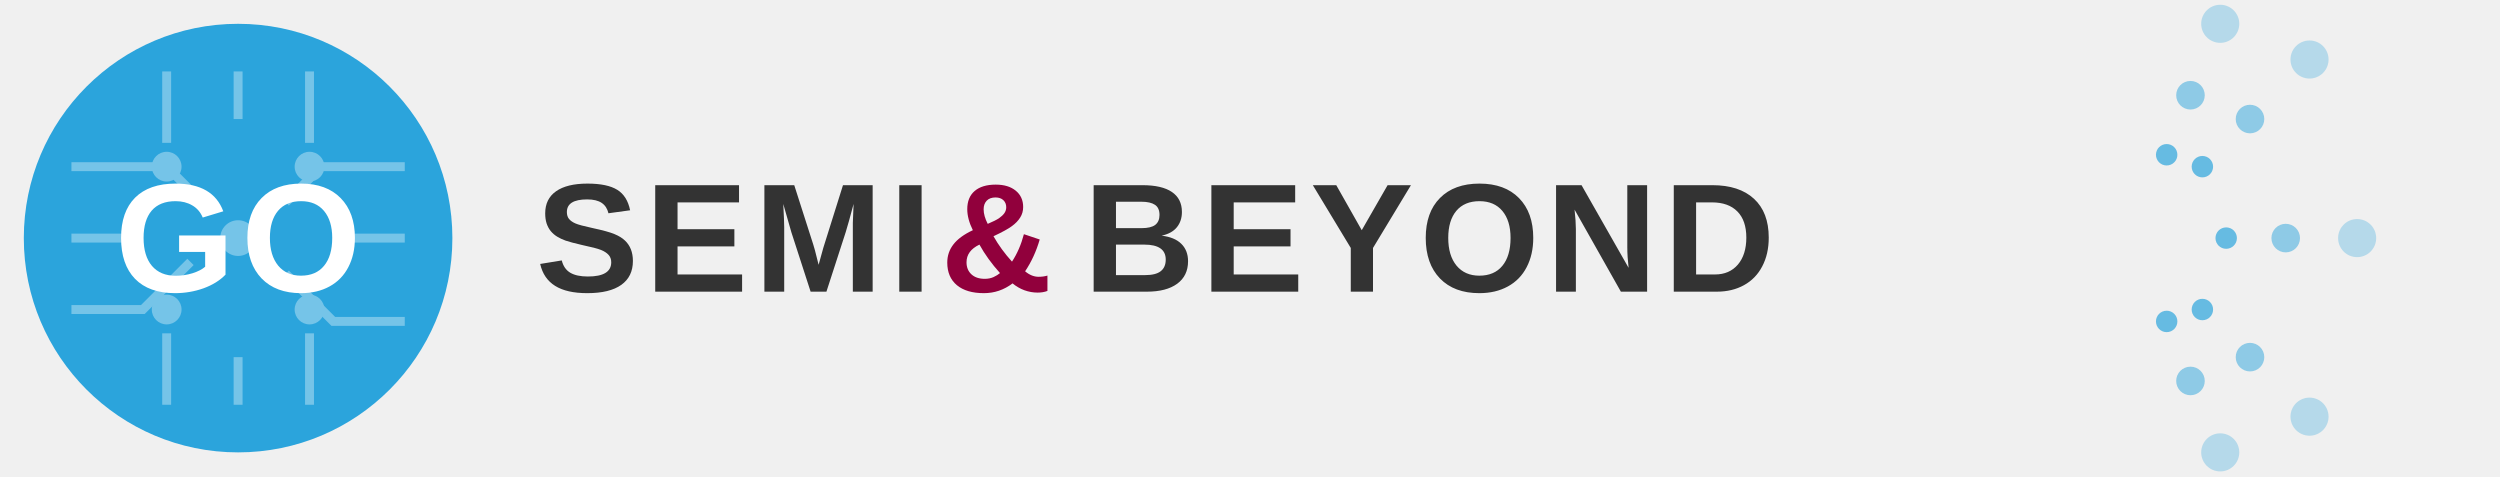
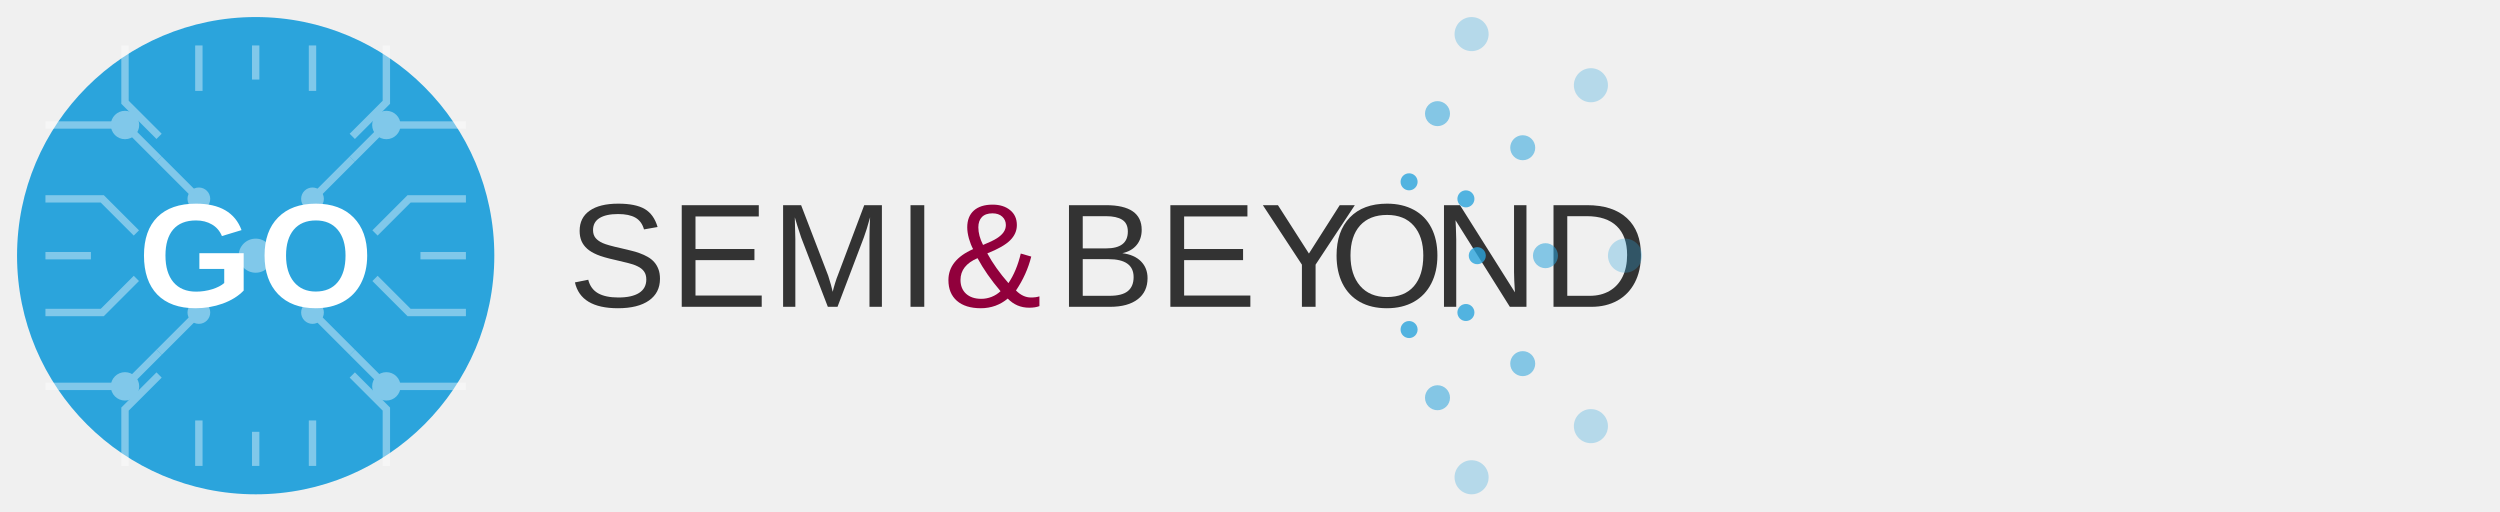
- <svg xmlns="http://www.w3.org/2000/svg" viewBox="0 0 420 80">
+ <svg xmlns="http://www.w3.org/2000/svg" viewBox="0 0 440 90">
  <defs>
    <style>
      .logo-text { font-family: 'Montserrat', 'Segoe UI', 'Helvetica Neue', Arial, sans-serif; }
    </style>
  </defs>
-   <circle cx="40" cy="40" r="36" fill="#2ba4dc" />
-   <g stroke="#fff" stroke-width="1.5" fill="none" opacity="0.35">
-     <path d="M12 28 H28 L34 34" />
-     <path d="M12 40 H22" />
-     <path d="M12 52 H24 L32 44" />
-     <path d="M48 34 L54 28 H68" />
-     <path d="M58 40 H68" />
-     <path d="M48 46 L56 54 H68" />
-     <path d="M28 12 V24" />
-     <path d="M40 12 V20" />
-     <path d="M52 12 V24" />
-     <path d="M28 56 V68" />
-     <path d="M40 60 V68" />
-     <path d="M52 56 V68" />
-     <circle cx="28" cy="28" r="2.5" fill="#fff" stroke="none" />
-     <circle cx="52" cy="28" r="2.5" fill="#fff" stroke="none" />
-     <circle cx="28" cy="52" r="2.5" fill="#fff" stroke="none" />
-     <circle cx="52" cy="52" r="2.5" fill="#fff" stroke="none" />
-     <circle cx="40" cy="40" r="3" fill="#fff" stroke="none" />
+   <circle cx="45" cy="45" r="42" fill="#2ba4dc" />
+   <g stroke="#fff" stroke-width="1.3" fill="none" opacity="0.4">
+     <path d="M8 22 H22 L28 28" />
+     <path d="M8 35 H18 L24 41" />
+     <path d="M8 45 H16" />
+     <path d="M8 55 H18 L24 49" />
+     <path d="M8 68 H22 L28 62" />
+     <path d="M62 28 L68 22 H82" />
+     <path d="M66 41 L72 35 H82" />
+     <path d="M74 45 H82" />
+     <path d="M66 49 L72 55 H82" />
+     <path d="M62 62 L68 68 H82" />
+     <path d="M22 8 V18 L28 24" />
+     <path d="M35 8 V16" />
+     <path d="M45 8 V14" />
+     <path d="M55 8 V16" />
+     <path d="M68 8 V18 L62 24" />
+     <path d="M22 82 V72 L28 66" />
+     <path d="M35 82 V74" />
+     <path d="M45 82 V76" />
+     <path d="M55 82 V74" />
+     <path d="M68 82 V72 L62 66" />
+     <path d="M28 28 L35 35" />
+     <path d="M62 28 L55 35" />
+     <path d="M28 62 L35 55" />
+     <path d="M62 62 L55 55" />
+     <circle cx="22" cy="22" r="2.5" fill="#fff" stroke="none" />
+     <circle cx="68" cy="22" r="2.5" fill="#fff" stroke="none" />
+     <circle cx="22" cy="68" r="2.5" fill="#fff" stroke="none" />
+     <circle cx="68" cy="68" r="2.5" fill="#fff" stroke="none" />
+     <circle cx="35" cy="35" r="2" fill="#fff" stroke="none" />
+     <circle cx="55" cy="35" r="2" fill="#fff" stroke="none" />
+     <circle cx="35" cy="55" r="2" fill="#fff" stroke="none" />
+     <circle cx="55" cy="55" r="2" fill="#fff" stroke="none" />
+     <circle cx="45" cy="45" r="3" fill="#fff" stroke="none" />
  </g>
-   <text x="40" y="49" class="logo-text" font-size="26" font-weight="700" fill="white" text-anchor="middle" letter-spacing="1">GO</text>
-   <text x="90" y="49" class="logo-text" font-size="26" font-weight="600" fill="#333" letter-spacing="1">SEMI</text>
-   <text x="158" y="49" class="logo-text" font-size="26" font-weight="600" fill="#91003c" letter-spacing="1">&amp;</text>
-   <text x="182" y="49" class="logo-text" font-size="26" font-weight="600" fill="#333" letter-spacing="1">BEYOND</text>
+   <text x="45" y="54" class="logo-text" font-size="26" font-weight="600" fill="white" text-anchor="middle" letter-spacing="1">GO</text>
+   <text x="100" y="54" class="logo-text" font-size="26" font-weight="500" fill="#333" letter-spacing="0.5">SEMI</text>
+   <text x="166" y="54" class="logo-text" font-size="26" font-weight="500" fill="#91003c">&amp;</text>
+   <text x="186" y="54" class="logo-text" font-size="26" font-weight="500" fill="#333" letter-spacing="0.5">BEY</text>
+   <text x="234" y="54" class="logo-text" font-size="26" font-weight="500" fill="#333" letter-spacing="0.5">O</text>
+   <text x="252" y="54" class="logo-text" font-size="26" font-weight="500" fill="#333" letter-spacing="0.5">ND</text>
  <g>
-     <circle cx="370" cy="28" r="1.8" fill="#2ba4dc" opacity="0.7" />
-     <circle cx="378" cy="20" r="2.4" fill="#2ba4dc" opacity="0.5" />
-     <circle cx="388" cy="10" r="3.2" fill="#2ba4dc" opacity="0.3" />
-     <circle cx="374" cy="40" r="1.8" fill="#2ba4dc" opacity="0.7" />
-     <circle cx="384" cy="40" r="2.4" fill="#2ba4dc" opacity="0.5" />
-     <circle cx="396" cy="40" r="3.2" fill="#2ba4dc" opacity="0.3" />
-     <circle cx="370" cy="52" r="1.8" fill="#2ba4dc" opacity="0.7" />
-     <circle cx="378" cy="60" r="2.4" fill="#2ba4dc" opacity="0.5" />
-     <circle cx="388" cy="70" r="3.2" fill="#2ba4dc" opacity="0.3" />
-     <circle cx="364" cy="26" r="1.8" fill="#2ba4dc" opacity="0.7" />
-     <circle cx="368" cy="16" r="2.4" fill="#2ba4dc" opacity="0.5" />
-     <circle cx="373" cy="4" r="3.2" fill="#2ba4dc" opacity="0.3" />
-     <circle cx="364" cy="54" r="1.8" fill="#2ba4dc" opacity="0.7" />
-     <circle cx="368" cy="64" r="2.4" fill="#2ba4dc" opacity="0.5" />
-     <circle cx="373" cy="76" r="3.2" fill="#2ba4dc" opacity="0.3" />
+     <circle cx="260" cy="45" r="1.5" fill="#2ba4dc" opacity="0.8" />
+     <circle cx="272" cy="45" r="2.2" fill="#2ba4dc" opacity="0.55" />
+     <circle cx="286" cy="45" r="3" fill="#2ba4dc" opacity="0.3" />
+     <circle cx="258" cy="35" r="1.5" fill="#2ba4dc" opacity="0.8" />
+     <circle cx="268" cy="26" r="2.2" fill="#2ba4dc" opacity="0.55" />
+     <circle cx="280" cy="15" r="3" fill="#2ba4dc" opacity="0.3" />
+     <circle cx="258" cy="55" r="1.5" fill="#2ba4dc" opacity="0.8" />
+     <circle cx="268" cy="64" r="2.2" fill="#2ba4dc" opacity="0.55" />
+     <circle cx="280" cy="75" r="3" fill="#2ba4dc" opacity="0.3" />
+     <circle cx="248" cy="32" r="1.5" fill="#2ba4dc" opacity="0.8" />
+     <circle cx="253" cy="20" r="2.2" fill="#2ba4dc" opacity="0.55" />
+     <circle cx="259" cy="6" r="3" fill="#2ba4dc" opacity="0.3" />
+     <circle cx="248" cy="58" r="1.5" fill="#2ba4dc" opacity="0.8" />
+     <circle cx="253" cy="70" r="2.2" fill="#2ba4dc" opacity="0.55" />
+     <circle cx="259" cy="84" r="3" fill="#2ba4dc" opacity="0.3" />
  </g>
</svg>
